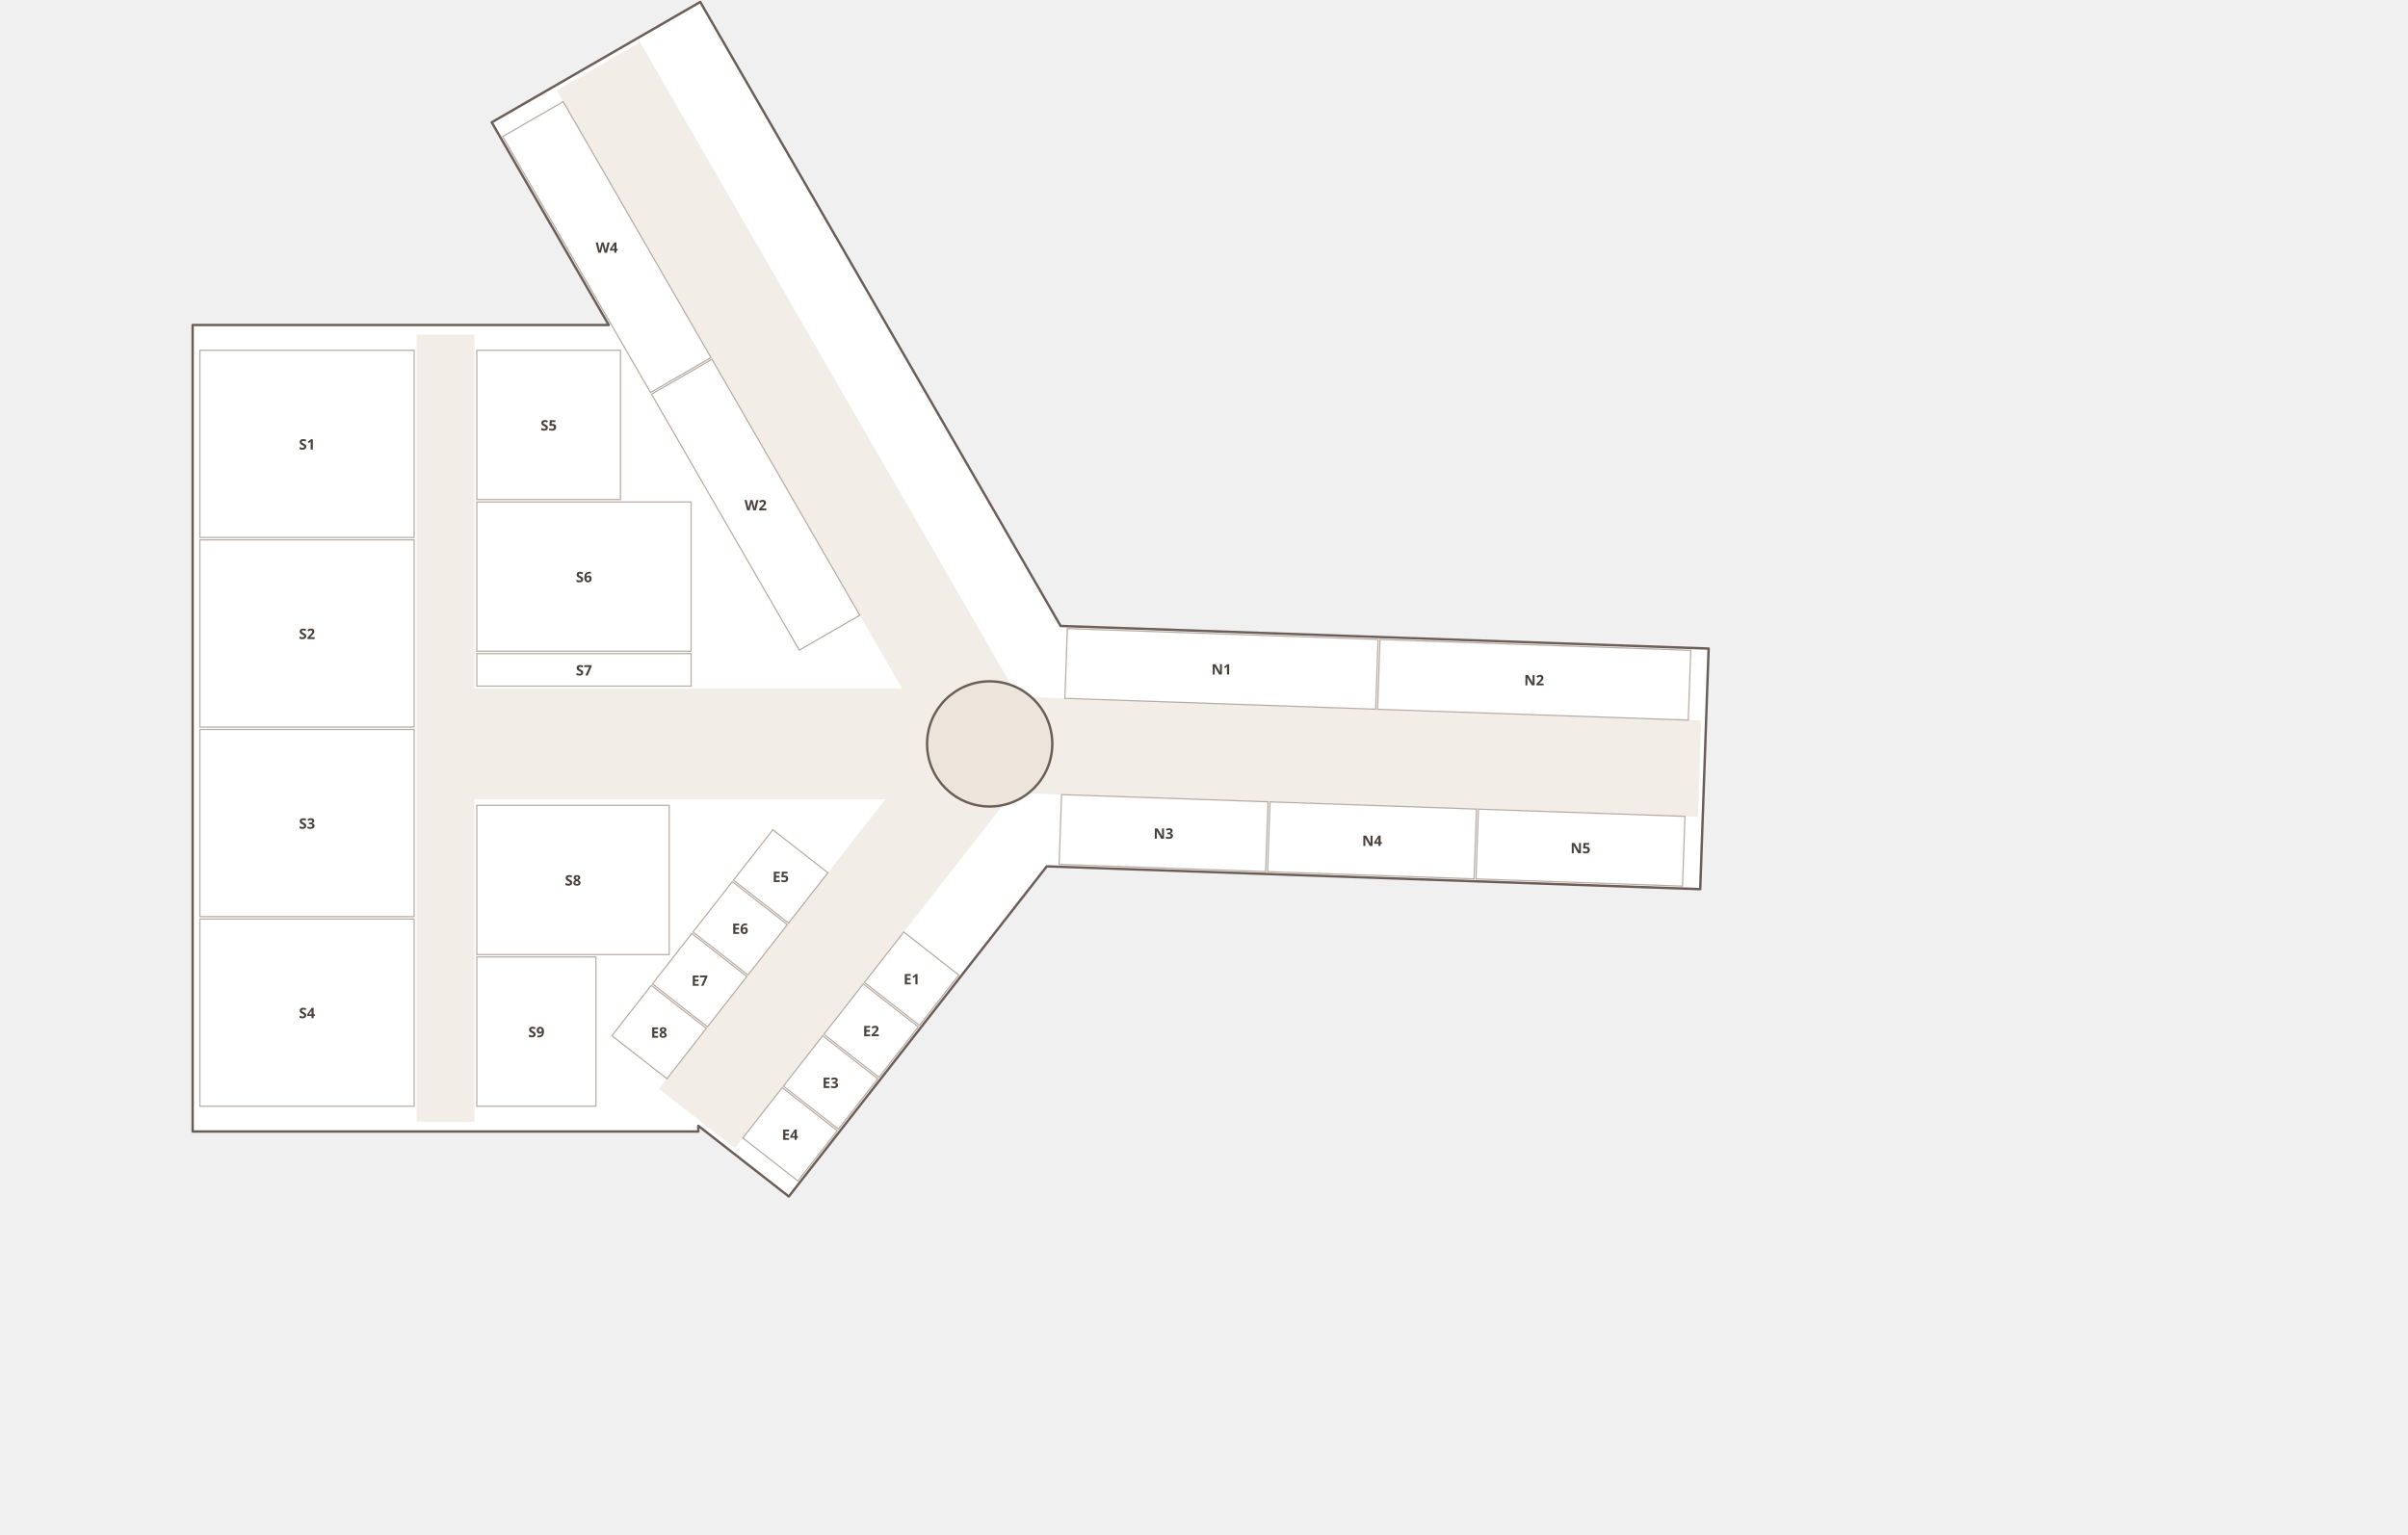
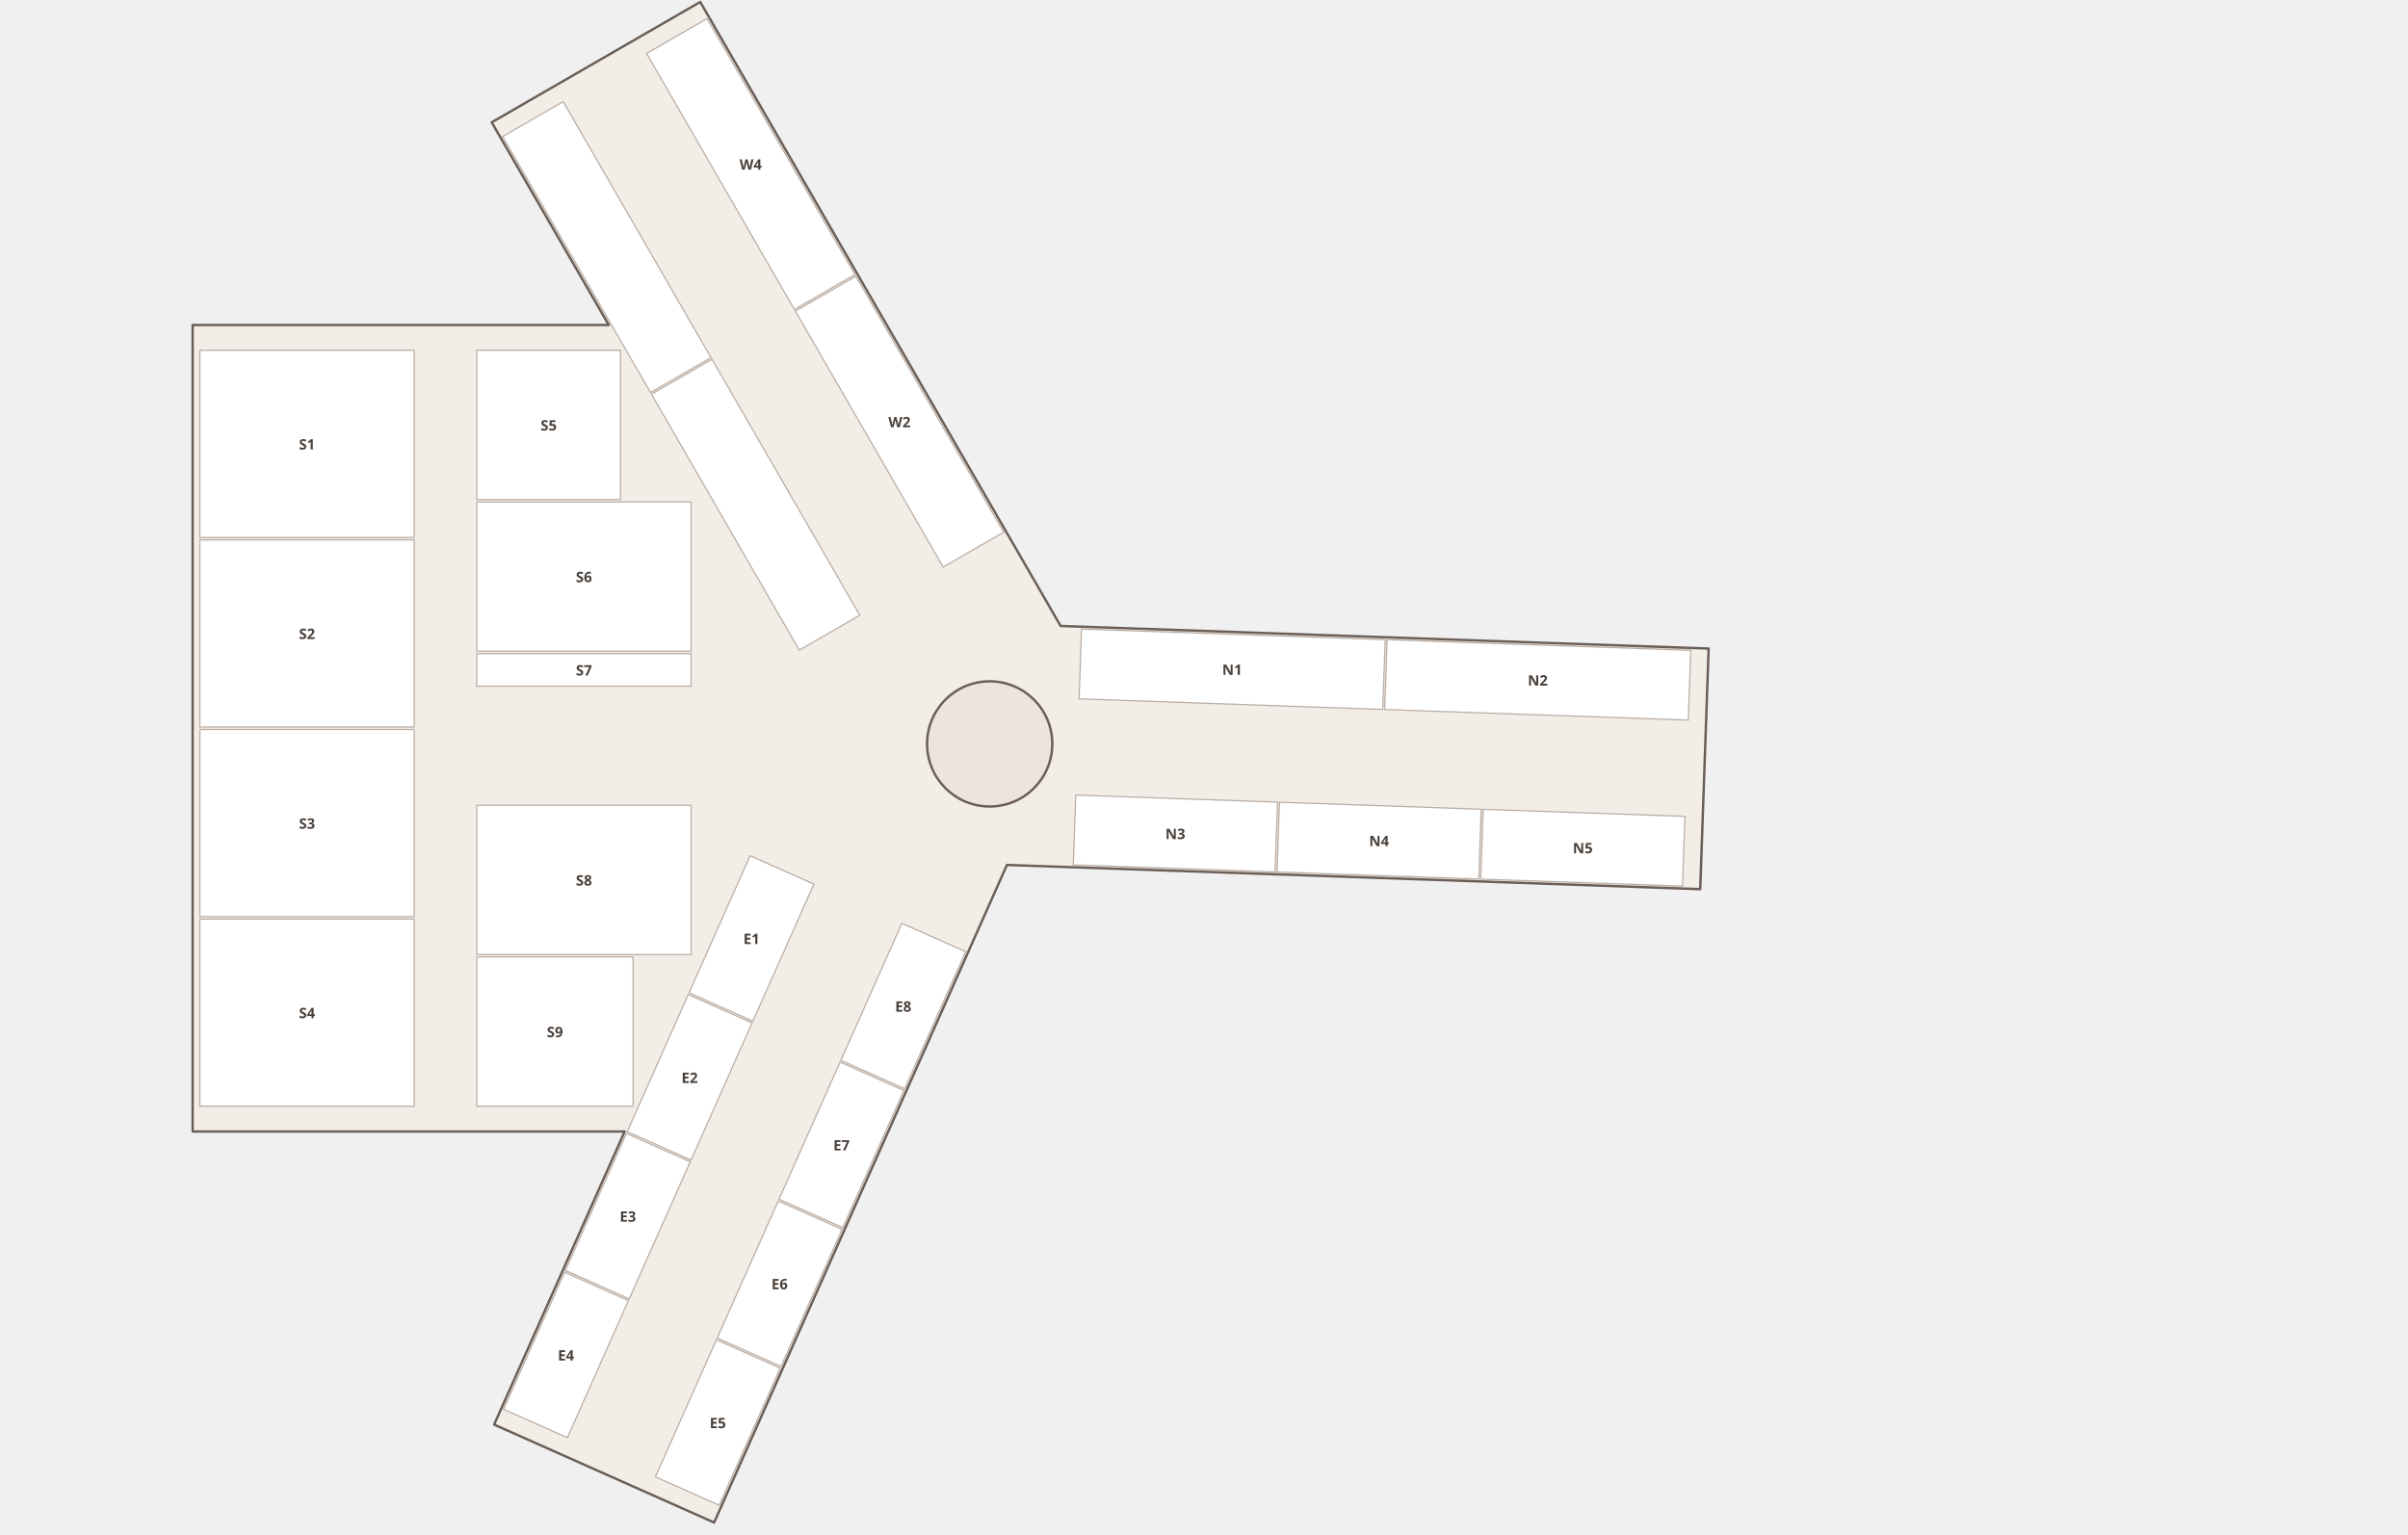
<svg xmlns="http://www.w3.org/2000/svg" viewBox="0 0 2000 1275" width="2000" height="1275" data-floor="main-1f-lobby">
  <defs>
    <pattern id="courtHatch" patternUnits="userSpaceOnUse" width="8" height="8" patternTransform="rotate(45)">
      <rect width="8" height="8" fill="#E4DCD5" />
      <line x1="0" y1="0" x2="0" y2="8" stroke="#6B5E57" stroke-width="1" stroke-opacity="0.08" />
    </pattern>
  </defs>
  <g class="plan">
-     <path class="wing" fill="#FFFFFF" stroke="#6B5E57" stroke-width="2" stroke-linejoin="round" fill-rule="evenodd" d="M505.61,270.00 L160.00,270.00 L160.00,940.00 L580.00,940.00 L580.00,935.27 L655.15,993.98 L869.43,719.72 L1412.15,738.67 L1419.13,538.79 L880.89,520.00 L581.60,1.62 L408.40,101.62 Z" />
-     <polygon class="corridor" fill="#F3EDE8" stroke="none" points="853.52,642.63 610.33,953.89 547.29,904.64 790.48,593.37" />
+     <path class="wing" fill="#F3EDE8" stroke="#6B5E57" stroke-width="2" stroke-linejoin="round" fill-rule="evenodd" d="M160.00,270.00 L160.00,940.00 L518.82,940.00 L410.41,1183.48 L593.12,1264.83 L836.34,718.56 L1412.15,738.67 L1419.13,538.79 L880.89,520.00 L581.60,1.62 L408.40,101.62 L505.61,270.00 Z" />
+     <polygon class="corridor" fill="#F3EDE8" stroke="none" points="816.52,615.56 539.94,1236.77 466.85,1204.23 743.44,583.02" />
    <polygon class="corridor" fill="#F3EDE8" stroke="none" points="823.40,578.02 1413.04,598.62 1410.24,678.57 820.60,657.98" />
    <polygon class="corridor" fill="#F3EDE8" stroke="none" points="787.36,638.00 462.36,75.08 531.64,35.08 856.64,598.00" />
    <polygon class="corridor" fill="#F3EDE8" stroke="none" points="346.00,278.00 394.00,278.00 394.00,932.00 346.00,932.00" />
    <polygon class="corridor" fill="#F3EDE8" stroke="none" points="370.00,572.00 822.00,572.00 822.00,664.00 370.00,664.00" />
    <g class="rooms">
-       <polygon class="room" data-room="main-1f-lobby-free-pup-office-e1" data-baked="1" fill="#FFFFFF" stroke="#B8ACA3" stroke-width="1" points="796.35,810.01 763.67,851.84 717.97,816.13 750.64,774.31" />
-       <polygon class="room" data-room="main-1f-lobby-hrd-records-office-e2" data-baked="1" fill="#FFFFFF" stroke="#B8ACA3" stroke-width="1" points="762.69,853.10 730.01,894.92 684.30,859.21 716.98,817.39" />
-       <polygon class="room" data-room="main-1f-lobby-department-of-military-science-and-tactics-office-e3" data-baked="1" fill="#FFFFFF" stroke="#B8ACA3" stroke-width="1" points="729.02,896.18 696.35,938.00 650.64,902.30 683.32,860.47" />
-       <polygon class="room" data-room="main-1f-lobby-corps-of-cadets-headquarters-e4" data-baked="1" fill="#FFFFFF" stroke="#B8ACA3" stroke-width="1" points="695.36,939.27 662.69,981.09 616.98,945.38 649.66,903.56" />
-       <polygon class="room" data-room="main-1f-lobby-medical-clinic-services-e5" data-baked="1" fill="#FFFFFF" stroke="#B8ACA3" stroke-width="1" points="687.60,725.05 654.92,766.88 609.22,731.17 641.90,689.34" />
-       <polygon class="room" data-room="main-1f-lobby-dental-clinic-services-e6" data-baked="1" fill="#FFFFFF" stroke="#B8ACA3" stroke-width="1" points="653.94,768.14 621.26,809.96 575.56,774.25 608.24,732.43" />
-       <polygon class="room" data-room="main-1f-lobby-office-of-the-director-medical-health-services-e7" data-baked="1" fill="#FFFFFF" stroke="#B8ACA3" stroke-width="1" points="620.28,811.22 587.60,853.04 541.90,817.33 574.57,775.51" />
-       <polygon class="room" data-room="main-1f-lobby-office-of-the-director-public-affairs-office-e8" data-baked="1" fill="#FFFFFF" stroke="#B8ACA3" stroke-width="1" points="586.62,854.30 553.94,896.13 508.24,860.42 540.91,818.60" />
-       <polygon class="room" data-room="main-1f-lobby-procurement-office-n1" data-baked="1" fill="#FFFFFF" stroke="#B8ACA3" stroke-width="1" points="886.51,522.19 1144.59,531.21 1142.56,589.17 884.48,580.16" />
-       <polygon class="room" data-room="main-1f-lobby-central-records-office-n2" data-baked="1" fill="#FFFFFF" stroke="#B8ACA3" stroke-width="1" points="1146.19,531.26 1404.27,540.27 1402.24,598.24 1144.16,589.23" />
-       <polygon class="room" data-room="main-1f-lobby-commission-on-audit-office-n3" data-baked="1" fill="#FFFFFF" stroke="#B8ACA3" stroke-width="1" points="881.69,660.11 1053.21,666.10 1051.19,724.06 879.66,718.07" />
-       <polygon class="room" data-room="main-1f-lobby-campus-ministry-office-n4" data-baked="1" fill="#FFFFFF" stroke="#B8ACA3" stroke-width="1" points="1054.81,666.15 1226.33,672.14 1224.31,730.11 1052.79,724.12" />
-       <polygon class="room" data-room="main-1f-lobby-security-office-n5" data-baked="1" fill="#FFFFFF" stroke="#B8ACA3" stroke-width="1" points="1227.93,672.20 1399.45,678.19 1397.43,736.15 1225.91,730.16" />
-       <polygon class="room" data-room="main-1f-lobby-admission-and-registration-office-w2" data-baked="1" fill="#FFFFFF" stroke="#B8ACA3" stroke-width="1" points="663.87,540.11 541.10,327.47 591.33,298.47 714.10,511.11" />
-       <polygon class="room" data-room="main-1f-lobby-office-for-scholarship-and-financial-assistance-w4" data-baked="1" fill="#FFFFFF" stroke="#B8ACA3" stroke-width="1" points="540.30,326.08 417.53,113.44 467.76,84.44 590.53,297.08" />
+       <polygon fill="#FFFFFF" stroke="#B8ACA3" stroke-width="1" points="663.87,540.11 541.10,327.47 591.33,298.47 714.10,511.11" />
+       <polygon fill="#FFFFFF" stroke="#B8ACA3" stroke-width="1" points="540.30,326.08 417.53,113.44 467.76,84.44 590.53,297.08" />
+       <polygon class="room" data-room="main-1f-lobby-free-pup-office-e1" data-baked="1" fill="#FFFFFF" stroke="#B8ACA3" stroke-width="1" points="676.00,734.49 625.30,848.36 572.31,824.77 623.01,710.90" />
+       <polygon class="room" data-room="main-1f-lobby-hrd-records-office-e2" data-baked="1" fill="#FFFFFF" stroke="#B8ACA3" stroke-width="1" points="624.65,849.82 573.95,963.70 520.96,940.10 571.66,826.23" />
+       <polygon class="room" data-room="main-1f-lobby-department-of-military-science-and-tactics-office-e3" data-baked="1" fill="#FFFFFF" stroke="#B8ACA3" stroke-width="1" points="573.30,965.16 522.60,1079.03 469.61,1055.44 520.31,941.57" />
+       <polygon class="room" data-room="main-1f-lobby-corps-of-cadets-headquarters-e4" data-baked="1" fill="#FFFFFF" stroke="#B8ACA3" stroke-width="1" points="521.95,1080.49 471.25,1194.37 418.26,1170.77 468.96,1056.90" />
+       <polygon class="room" data-room="main-1f-lobby-office-of-the-director-public-affairs-office-e8" data-baked="1" fill="#FFFFFF" stroke="#B8ACA3" stroke-width="1" points="802.07,790.62 751.37,904.49 698.38,880.90 749.08,767.03" />
+       <polygon class="room" data-room="main-1f-lobby-office-of-the-director-medical-health-services-e7" data-baked="1" fill="#FFFFFF" stroke="#B8ACA3" stroke-width="1" points="750.72,905.95 700.02,1019.82 647.03,996.23 697.73,882.36" />
+       <polygon class="room" data-room="main-1f-lobby-dental-clinic-services-e6" data-baked="1" fill="#FFFFFF" stroke="#B8ACA3" stroke-width="1" points="699.37,1021.29 648.67,1135.16 595.68,1111.57 646.38,997.70" />
+       <polygon class="room" data-room="main-1f-lobby-medical-clinic-services-e5" data-baked="1" fill="#FFFFFF" stroke="#B8ACA3" stroke-width="1" points="648.02,1136.62 597.32,1250.49 544.33,1226.90 595.03,1113.03" />
+       <polygon class="room" data-room="main-1f-lobby-procurement-office-n1" data-baked="1" fill="#FFFFFF" stroke="#B8ACA3" stroke-width="1" points="898.28,522.60 1150.47,531.41 1148.45,589.38 896.25,580.57" />
+       <polygon class="room" data-room="main-1f-lobby-central-records-office-n2" data-baked="1" fill="#FFFFFF" stroke="#B8ACA3" stroke-width="1" points="1152.07,531.47 1404.27,540.27 1402.24,598.24 1150.05,589.43" />
+       <polygon class="room" data-room="main-1f-lobby-commission-on-audit-office-n3" data-baked="1" fill="#FFFFFF" stroke="#B8ACA3" stroke-width="1" points="893.46,660.52 1061.06,666.37 1059.03,724.34 891.44,718.48" />
+       <polygon class="room" data-room="main-1f-lobby-campus-ministry-office-n4" data-baked="1" fill="#FFFFFF" stroke="#B8ACA3" stroke-width="1" points="1062.66,666.43 1230.25,672.28 1228.23,730.25 1060.63,724.39" />
+       <polygon class="room" data-room="main-1f-lobby-security-office-n5" data-baked="1" fill="#FFFFFF" stroke="#B8ACA3" stroke-width="1" points="1231.85,672.34 1399.45,678.19 1397.43,736.15 1229.83,730.30" />
+       <polygon class="room" data-room="main-1f-lobby-admission-and-registration-office-w2" data-baked="1" fill="#FFFFFF" stroke="#B8ACA3" stroke-width="1" points="783.38,471.11 660.61,258.47 710.84,229.47 833.61,442.11" />
+       <polygon class="room" data-room="main-1f-lobby-office-for-scholarship-and-financial-assistance-w4" data-baked="1" fill="#FFFFFF" stroke="#B8ACA3" stroke-width="1" points="659.81,257.08 537.04,44.44 587.27,15.44 710.04,228.08" />
      <polygon class="room" data-room="main-1f-lobby-office-of-the-university-registrar-s1" data-baked="1" fill="#FFFFFF" stroke="#B8ACA3" stroke-width="1" points="166.00,291.00 344.00,291.00 344.00,446.50 166.00,446.50" />
      <polygon class="room" data-room="main-1f-lobby-students-records-office-s2" data-baked="1" fill="#FFFFFF" stroke="#B8ACA3" stroke-width="1" points="166.00,448.50 344.00,448.50 344.00,604.00 166.00,604.00" />
      <polygon class="room" data-room="main-1f-lobby-human-resource-management-division-s3" data-baked="1" fill="#FFFFFF" stroke="#B8ACA3" stroke-width="1" points="166.00,606.00 344.00,606.00 344.00,761.50 166.00,761.50" />
      <polygon class="room" data-room="main-1f-lobby-budget-services-s4" data-baked="1" fill="#FFFFFF" stroke="#B8ACA3" stroke-width="1" points="166.00,763.50 344.00,763.50 344.00,919.00 166.00,919.00" />
      <polygon class="room" data-room="main-1f-lobby-property-extension-office-s5" data-baked="1" fill="#FFFFFF" stroke="#B8ACA3" stroke-width="1" points="515.35,291.00 515.35,415.00 396.00,415.00 396.00,291.00" />
      <polygon class="room" data-room="main-1f-lobby-cashier-s6" data-baked="1" fill="#FFFFFF" stroke="#B8ACA3" stroke-width="1" points="396.00,417.00 574.00,417.00 574.00,541.00 396.00,541.00" />
      <polygon class="room" data-room="main-1f-lobby-accounting-office-s7" data-baked="1" fill="#FFFFFF" stroke="#B8ACA3" stroke-width="1" points="396.00,543.00 574.00,543.00 574.00,570.00 396.00,570.00" />
-       <polygon class="room" data-room="main-1f-lobby-accounting-division-students-services-section-s8" data-baked="1" fill="#FFFFFF" stroke="#B8ACA3" stroke-width="1" points="555.82,669.00 555.82,793.00 396.00,793.00 396.00,669.00" />
-       <polygon class="room" data-room="main-1f-lobby-payroll-section-s9" data-baked="1" fill="#FFFFFF" stroke="#B8ACA3" stroke-width="1" points="495.01,795.00 495.01,919.00 396.00,919.00 396.00,795.00" />
+       <polygon class="room" data-room="main-1f-lobby-accounting-division-students-services-section-s8" data-baked="1" fill="#FFFFFF" stroke="#B8ACA3" stroke-width="1" points="396.00,669.00 574.00,669.00 574.00,793.00 396.00,793.00" />
+       <polygon class="room" data-room="main-1f-lobby-payroll-section-s9" data-baked="1" fill="#FFFFFF" stroke="#B8ACA3" stroke-width="1" points="525.83,795.00 525.83,919.00 396.00,919.00 396.00,795.00" />
      <polygon class="room" data-room="main-1f-lobby-university-consumers-cooperative-dome" fill="#FFFFFF" stroke="#B8ACA3" stroke-width="1" points="792.00,588.00 852.00,588.00 852.00,648.00 792.00,648.00" />
    </g>
    <circle class="dome" cx="822.0" cy="618.0" r="52" fill="#EDE4DC" stroke="#6B5E57" stroke-width="2" />
    <g class="room-nums">
-       <text x="757.2" y="813.1" fill="#4A403A" font-family="system-ui,sans-serif" font-size="12" font-weight="600" text-anchor="middle" dominant-baseline="central">E1</text>
-       <text x="723.5" y="856.2" fill="#4A403A" font-family="system-ui,sans-serif" font-size="12" font-weight="600" text-anchor="middle" dominant-baseline="central">E2</text>
-       <text x="689.8" y="899.2" fill="#4A403A" font-family="system-ui,sans-serif" font-size="12" font-weight="600" text-anchor="middle" dominant-baseline="central">E3</text>
-       <text x="656.2" y="942.3" fill="#4A403A" font-family="system-ui,sans-serif" font-size="12" font-weight="600" text-anchor="middle" dominant-baseline="central">E4</text>
-       <text x="648.4" y="728.1" fill="#4A403A" font-family="system-ui,sans-serif" font-size="12" font-weight="600" text-anchor="middle" dominant-baseline="central">E5</text>
-       <text x="614.7" y="771.2" fill="#4A403A" font-family="system-ui,sans-serif" font-size="12" font-weight="600" text-anchor="middle" dominant-baseline="central">E6</text>
-       <text x="581.1" y="814.3" fill="#4A403A" font-family="system-ui,sans-serif" font-size="12" font-weight="600" text-anchor="middle" dominant-baseline="central">E7</text>
-       <text x="547.4" y="857.4" fill="#4A403A" font-family="system-ui,sans-serif" font-size="12" font-weight="600" text-anchor="middle" dominant-baseline="central">E8</text>
-       <text x="1014.5" y="555.7" fill="#4A403A" font-family="system-ui,sans-serif" font-size="12" font-weight="600" text-anchor="middle" dominant-baseline="central">N1</text>
-       <text x="1274.2" y="564.7" fill="#4A403A" font-family="system-ui,sans-serif" font-size="12" font-weight="600" text-anchor="middle" dominant-baseline="central">N2</text>
-       <text x="966.4" y="692.1" fill="#4A403A" font-family="system-ui,sans-serif" font-size="12" font-weight="600" text-anchor="middle" dominant-baseline="central">N3</text>
-       <text x="1139.6" y="698.1" fill="#4A403A" font-family="system-ui,sans-serif" font-size="12" font-weight="600" text-anchor="middle" dominant-baseline="central">N4</text>
-       <text x="1312.7" y="704.2" fill="#4A403A" font-family="system-ui,sans-serif" font-size="12" font-weight="600" text-anchor="middle" dominant-baseline="central">N5</text>
-       <text x="627.6" y="419.3" fill="#4A403A" font-family="system-ui,sans-serif" font-size="12" font-weight="600" text-anchor="middle" dominant-baseline="central">W2</text>
-       <text x="504.0" y="205.3" fill="#4A403A" font-family="system-ui,sans-serif" font-size="12" font-weight="600" text-anchor="middle" dominant-baseline="central">W4</text>
+       <text x="624.2" y="779.6" fill="#4A403A" font-family="system-ui,sans-serif" font-size="12" font-weight="600" text-anchor="middle" dominant-baseline="central">E1</text>
+       <text x="572.8" y="895.0" fill="#4A403A" font-family="system-ui,sans-serif" font-size="12" font-weight="600" text-anchor="middle" dominant-baseline="central">E2</text>
+       <text x="521.5" y="1010.3" fill="#4A403A" font-family="system-ui,sans-serif" font-size="12" font-weight="600" text-anchor="middle" dominant-baseline="central">E3</text>
+       <text x="470.1" y="1125.6" fill="#4A403A" font-family="system-ui,sans-serif" font-size="12" font-weight="600" text-anchor="middle" dominant-baseline="central">E4</text>
+       <text x="750.2" y="835.8" fill="#4A403A" font-family="system-ui,sans-serif" font-size="12" font-weight="600" text-anchor="middle" dominant-baseline="central">E8</text>
+       <text x="698.9" y="951.1" fill="#4A403A" font-family="system-ui,sans-serif" font-size="12" font-weight="600" text-anchor="middle" dominant-baseline="central">E7</text>
+       <text x="647.5" y="1066.4" fill="#4A403A" font-family="system-ui,sans-serif" font-size="12" font-weight="600" text-anchor="middle" dominant-baseline="central">E6</text>
+       <text x="596.2" y="1181.8" fill="#4A403A" font-family="system-ui,sans-serif" font-size="12" font-weight="600" text-anchor="middle" dominant-baseline="central">E5</text>
+       <text x="1023.4" y="556.0" fill="#4A403A" font-family="system-ui,sans-serif" font-size="12" font-weight="600" text-anchor="middle" dominant-baseline="central">N1</text>
+       <text x="1277.2" y="564.9" fill="#4A403A" font-family="system-ui,sans-serif" font-size="12" font-weight="600" text-anchor="middle" dominant-baseline="central">N2</text>
+       <text x="976.2" y="692.4" fill="#4A403A" font-family="system-ui,sans-serif" font-size="12" font-weight="600" text-anchor="middle" dominant-baseline="central">N3</text>
+       <text x="1145.4" y="698.3" fill="#4A403A" font-family="system-ui,sans-serif" font-size="12" font-weight="600" text-anchor="middle" dominant-baseline="central">N4</text>
+       <text x="1314.6" y="704.2" fill="#4A403A" font-family="system-ui,sans-serif" font-size="12" font-weight="600" text-anchor="middle" dominant-baseline="central">N5</text>
+       <text x="747.1" y="350.3" fill="#4A403A" font-family="system-ui,sans-serif" font-size="12" font-weight="600" text-anchor="middle" dominant-baseline="central">W2</text>
+       <text x="623.5" y="136.3" fill="#4A403A" font-family="system-ui,sans-serif" font-size="12" font-weight="600" text-anchor="middle" dominant-baseline="central">W4</text>
      <text x="255.0" y="368.8" fill="#4A403A" font-family="system-ui,sans-serif" font-size="12" font-weight="600" text-anchor="middle" dominant-baseline="central">S1</text>
      <text x="255.0" y="526.2" fill="#4A403A" font-family="system-ui,sans-serif" font-size="12" font-weight="600" text-anchor="middle" dominant-baseline="central">S2</text>
      <text x="255.0" y="683.8" fill="#4A403A" font-family="system-ui,sans-serif" font-size="12" font-weight="600" text-anchor="middle" dominant-baseline="central">S3</text>
      <text x="255.0" y="841.2" fill="#4A403A" font-family="system-ui,sans-serif" font-size="12" font-weight="600" text-anchor="middle" dominant-baseline="central">S4</text>
      <text x="455.7" y="353.0" fill="#4A403A" font-family="system-ui,sans-serif" font-size="12" font-weight="600" text-anchor="middle" dominant-baseline="central">S5</text>
      <text x="485.0" y="479.0" fill="#4A403A" font-family="system-ui,sans-serif" font-size="12" font-weight="600" text-anchor="middle" dominant-baseline="central">S6</text>
      <text x="485.0" y="556.5" fill="#4A403A" font-family="system-ui,sans-serif" font-size="12" font-weight="600" text-anchor="middle" dominant-baseline="central">S7</text>
-       <text x="475.9" y="731.0" fill="#4A403A" font-family="system-ui,sans-serif" font-size="12" font-weight="600" text-anchor="middle" dominant-baseline="central">S8</text>
-       <text x="445.5" y="857.0" fill="#4A403A" font-family="system-ui,sans-serif" font-size="12" font-weight="600" text-anchor="middle" dominant-baseline="central">S9</text>
+       <text x="485.0" y="731.0" fill="#4A403A" font-family="system-ui,sans-serif" font-size="12" font-weight="600" text-anchor="middle" dominant-baseline="central">S8</text>
+       <text x="460.9" y="857.0" fill="#4A403A" font-family="system-ui,sans-serif" font-size="12" font-weight="600" text-anchor="middle" dominant-baseline="central">S9</text>
    </g>
  </g>
</svg>
